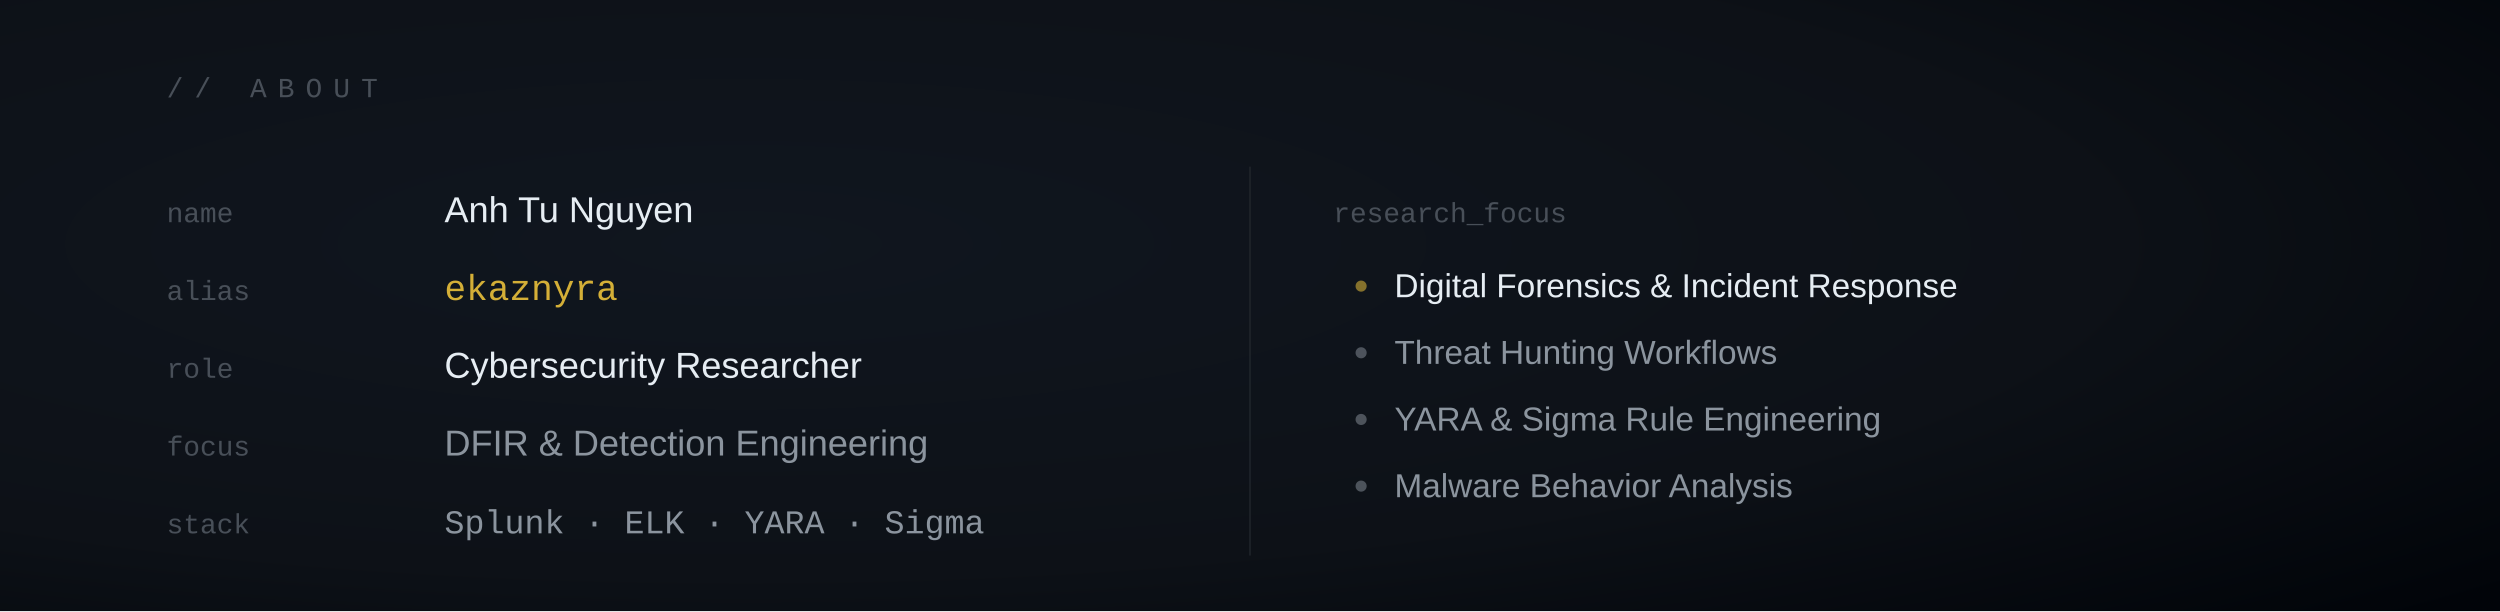
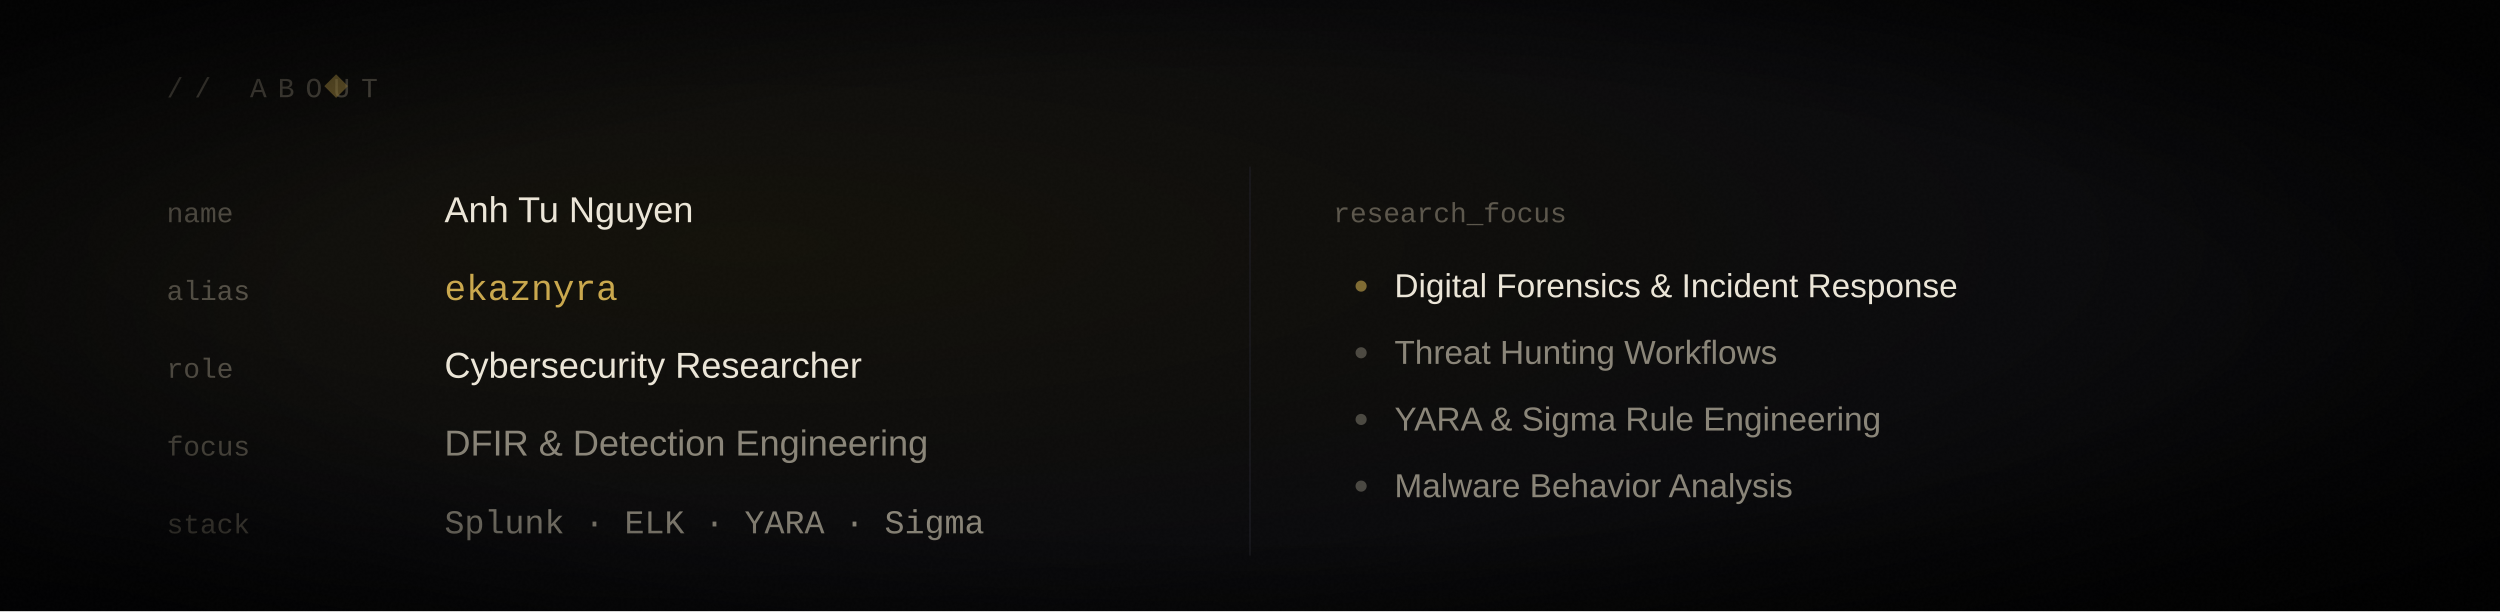
<svg xmlns="http://www.w3.org/2000/svg" viewBox="0 0 900 220">
  <defs>
    <radialGradient id="bgRad" cx="30%" cy="40%" r="90%">
-       <stop offset="0%" stop-color="#10161f" />
-       <stop offset="60%" stop-color="#0d1117" />
-       <stop offset="100%" stop-color="#010409" />
+       <stop offset="0%" stop-color="#13110a" />
+       <stop offset="58%" stop-color="#0a0a0c" />
+       <stop offset="100%" stop-color="#000000" />
+     </radialGradient>
+     <radialGradient id="vign" cx="50%" cy="50%" r="65%">
+       <stop offset="58%" stop-color="#000000" stop-opacity="0" />
+       <stop offset="100%" stop-color="#000000" stop-opacity="0.8" />
    </radialGradient>
    <linearGradient id="gold" x1="0%" y1="0%" x2="100%" y2="0%">
-       <stop offset="0%" stop-color="#d4af37" stop-opacity="0" />
-       <stop offset="20%" stop-color="#d4af37" stop-opacity="0.5" />
-       <stop offset="80%" stop-color="#d4af37" stop-opacity="0.5" />
-       <stop offset="100%" stop-color="#d4af37" stop-opacity="0" />
+       <stop offset="0%" stop-color="#caa84d" stop-opacity="0" />
+       <stop offset="20%" stop-color="#caa84d" stop-opacity="0.5" />
+       <stop offset="80%" stop-color="#caa84d" stop-opacity="0.5" />
+       <stop offset="100%" stop-color="#caa84d" stop-opacity="0" />
    </linearGradient>
    <filter id="glow">
      <feGaussianBlur stdDeviation="2" result="b" />
      <feMerge>
        <feMergeNode in="b" />
        <feMergeNode in="SourceGraphic" />
      </feMerge>
    </filter>
+     <filter id="grain">
+       <feTurbulence type="fractalNoise" baseFrequency="0.9" numOctaves="2" stitchTiles="stitch" result="n" />
+       <feColorMatrix in="n" type="saturate" values="0" />
+       <feComponentTransfer>
+         <feFuncA type="linear" slope="0.04" />
+       </feComponentTransfer>
+     </filter>
  </defs>
  <style>
    @keyframes pulse{0%,100%{opacity:0.4}50%{opacity:0.9}}
    @keyframes rise{0%{opacity:0;transform:translateY(6px)}100%{opacity:1;transform:translateY(0)}}
    @keyframes scanFp{0%{transform:translateY(0)}50%{transform:translateY(70px)}100%{transform:translateY(0)}}
-     @keyframes lineGrow{0%{width:0}100%{width:780px}}
    .p1{animation:pulse 3s infinite ease-in-out}
    .p2{animation:pulse 4s infinite ease-in-out 1s}
    .r1{animation:rise 0.6s ease-out 0.2s both}
    .r2{animation:rise 0.6s ease-out 0.45s both}
    .r3{animation:rise 0.6s ease-out 0.7s both}
    .r4{animation:rise 0.6s ease-out 0.95s both}
    .rr1{animation:rise 0.6s ease-out 0.55s both}
    .rr2{animation:rise 0.6s ease-out 0.8s both}
    .rr3{animation:rise 0.6s ease-out 1.05s both}
    .rr4{animation:rise 0.6s ease-out 1.3s both}
    .fpscan{animation:scanFp 4s ease-in-out infinite}
-     .fs{font-family:Arial,"Segoe UI",Helvetica,sans-serif}
+     .fs{font-family:Georgia,"Times New Roman",serif}
+     .fsa{font-family:Arial,"Segoe UI",Helvetica,sans-serif}
    .fm{font-family:"Courier New",Consolas,monospace}
  </style>
  <rect width="900" height="220" fill="url(#bgRad)" />
-   <text x="60" y="35" class="fm" font-size="10" fill="#484f58" letter-spacing="4">// ABOUT</text>
-   <line x1="60" y1="45" x2="60" y2="45" stroke="#21262d" stroke-width="0.5">
+   <text x="60" y="35" class="fm" font-size="10" fill="#5c574c" letter-spacing="4">// ABOUT</text>
+   <rect x="118" y="28" width="6" height="6" fill="#caa84d" opacity="0.6" transform="rotate(45 121 31)" />
+   <line x1="60" y1="45" x2="60" y2="45" stroke="#1a1a1f" stroke-width="0.5">
    <animate attributeName="x2" from="60" to="840" dur="0.9s" begin="0.1s" fill="freeze" />
  </line>
  <g>
    <g class="r1">
-       <text x="60" y="80" class="fm" font-size="10" fill="#484f58">name</text>
-       <text x="160" y="80" class="fs" font-size="13" fill="#e6edf3" font-weight="500">Anh Tu Nguyen</text>
+       <text x="60" y="80" class="fm" font-size="10" fill="#5c574c">name</text>
+       <text x="160" y="80" class="fsa" font-size="13" fill="#ece6d8" font-weight="500">Anh Tu Nguyen</text>
    </g>
    <g class="r2">
-       <text x="60" y="108" class="fm" font-size="10" fill="#484f58">alias</text>
-       <text x="160" y="108" class="fm" font-size="13" fill="#d4af37">ekaznyra</text>
+       <text x="60" y="108" class="fm" font-size="10" fill="#5c574c">alias</text>
+       <text x="160" y="108" class="fm" font-size="13" fill="#caa84d">ekaznyra</text>
    </g>
    <g class="r3">
-       <text x="60" y="136" class="fm" font-size="10" fill="#484f58">role</text>
-       <text x="160" y="136" class="fs" font-size="13" fill="#e6edf3" font-weight="500">Cybersecurity Researcher</text>
+       <text x="60" y="136" class="fm" font-size="10" fill="#5c574c">role</text>
+       <text x="160" y="136" class="fsa" font-size="13" fill="#ece6d8" font-weight="500">Cybersecurity Researcher</text>
    </g>
    <g class="r4">
-       <text x="60" y="164" class="fm" font-size="10" fill="#484f58">focus</text>
-       <text x="160" y="164" class="fs" font-size="13" fill="#8b949e">DFIR &amp; Detection Engineering</text>
+       <text x="60" y="164" class="fm" font-size="10" fill="#5c574c">focus</text>
+       <text x="160" y="164" class="fsa" font-size="13" fill="#8a8578">DFIR &amp; Detection Engineering</text>
    </g>
    <g class="r4">
-       <text x="60" y="192" class="fm" font-size="10" fill="#484f58">stack</text>
-       <text x="160" y="192" class="fm" font-size="12" fill="#8b949e">Splunk · ELK · YARA · Sigma</text>
+       <text x="60" y="192" class="fm" font-size="10" fill="#5c574c">stack</text>
+       <text x="160" y="192" class="fm" font-size="12" fill="#8a8578">Splunk · ELK · YARA · Sigma</text>
    </g>
  </g>
-   <line x1="450" y1="60" x2="450" y2="200" stroke="#21262d" stroke-width="0.5" />
+   <line x1="450" y1="60" x2="450" y2="200" stroke="#1a1a1f" stroke-width="0.5" />
  <g>
-     <text x="480" y="80" class="fm" font-size="10" fill="#484f58">research_focus</text>
+     <text x="480" y="80" class="fm" font-size="10" fill="#5c574c">research_focus</text>
    <g class="rr1">
-       <circle cx="490" cy="103" r="2" fill="#d4af37" opacity="0.6" class="p1" />
-       <text x="502" y="107" class="fs" font-size="12" fill="#e6edf3">Digital Forensics &amp; Incident Response</text>
+       <circle cx="490" cy="103" r="2" fill="#caa84d" opacity="0.6" class="p1" />
+       <text x="502" y="107" class="fsa" font-size="12" fill="#ece6d8">Digital Forensics &amp; Incident Response</text>
    </g>
    <g class="rr2">
-       <circle cx="490" cy="127" r="2" fill="#8b949e" opacity="0.5" class="p2" />
-       <text x="502" y="131" class="fs" font-size="12" fill="#8b949e">Threat Hunting Workflows</text>
+       <circle cx="490" cy="127" r="2" fill="#8a8578" opacity="0.5" class="p2" />
+       <text x="502" y="131" class="fsa" font-size="12" fill="#8a8578">Threat Hunting Workflows</text>
    </g>
    <g class="rr3">
-       <circle cx="490" cy="151" r="2" fill="#8b949e" opacity="0.5" class="p1" />
-       <text x="502" y="155" class="fs" font-size="12" fill="#8b949e">YARA &amp; Sigma Rule Engineering</text>
+       <circle cx="490" cy="151" r="2" fill="#8a8578" opacity="0.5" class="p1" />
+       <text x="502" y="155" class="fsa" font-size="12" fill="#8a8578">YARA &amp; Sigma Rule Engineering</text>
    </g>
    <g class="rr4">
-       <circle cx="490" cy="175" r="2" fill="#8b949e" opacity="0.5" class="p2" />
-       <text x="502" y="179" class="fs" font-size="12" fill="#8b949e">Malware Behavior Analysis</text>
+       <circle cx="490" cy="175" r="2" fill="#8a8578" opacity="0.5" class="p2" />
+       <text x="502" y="179" class="fsa" font-size="12" fill="#8a8578">Malware Behavior Analysis</text>
    </g>
  </g>
  <g transform="translate(795,95)" opacity="0.22" clip-path="url(#fpClip)">
-     <g fill="none" stroke="#d4af37" stroke-width="1">
+     <g fill="none" stroke="#caa84d" stroke-width="1">
      <path d="M0 35 A35 35 0 0 1 70 35" />
      <path d="M8 38 A27 27 0 0 1 62 38" />
      <path d="M16 40 A19 19 0 0 1 54 40" />
      <path d="M24 41 A11 11 0 0 1 46 41" />
      <path d="M3 50 A32 32 0 0 0 67 50" />
      <path d="M12 56 A23 23 0 0 0 58 56" />
    </g>
-     <rect x="-4" y="-6" width="78" height="3" fill="#f0d060" opacity="0.7" class="fpscan" filter="url(#glow)" />
+     <rect x="-4" y="-6" width="78" height="3" fill="#f5e3a3" opacity="0.7" class="fpscan" filter="url(#glow)" />
  </g>
  <clipPath id="fpClip">
    <rect x="785" y="88" width="90" height="74" />
  </clipPath>
+   <rect width="900" height="220" fill="url(#vign)" />
+   <rect width="900" height="220" filter="url(#grain)" opacity="0.45" pointer-events="none" />
</svg>
